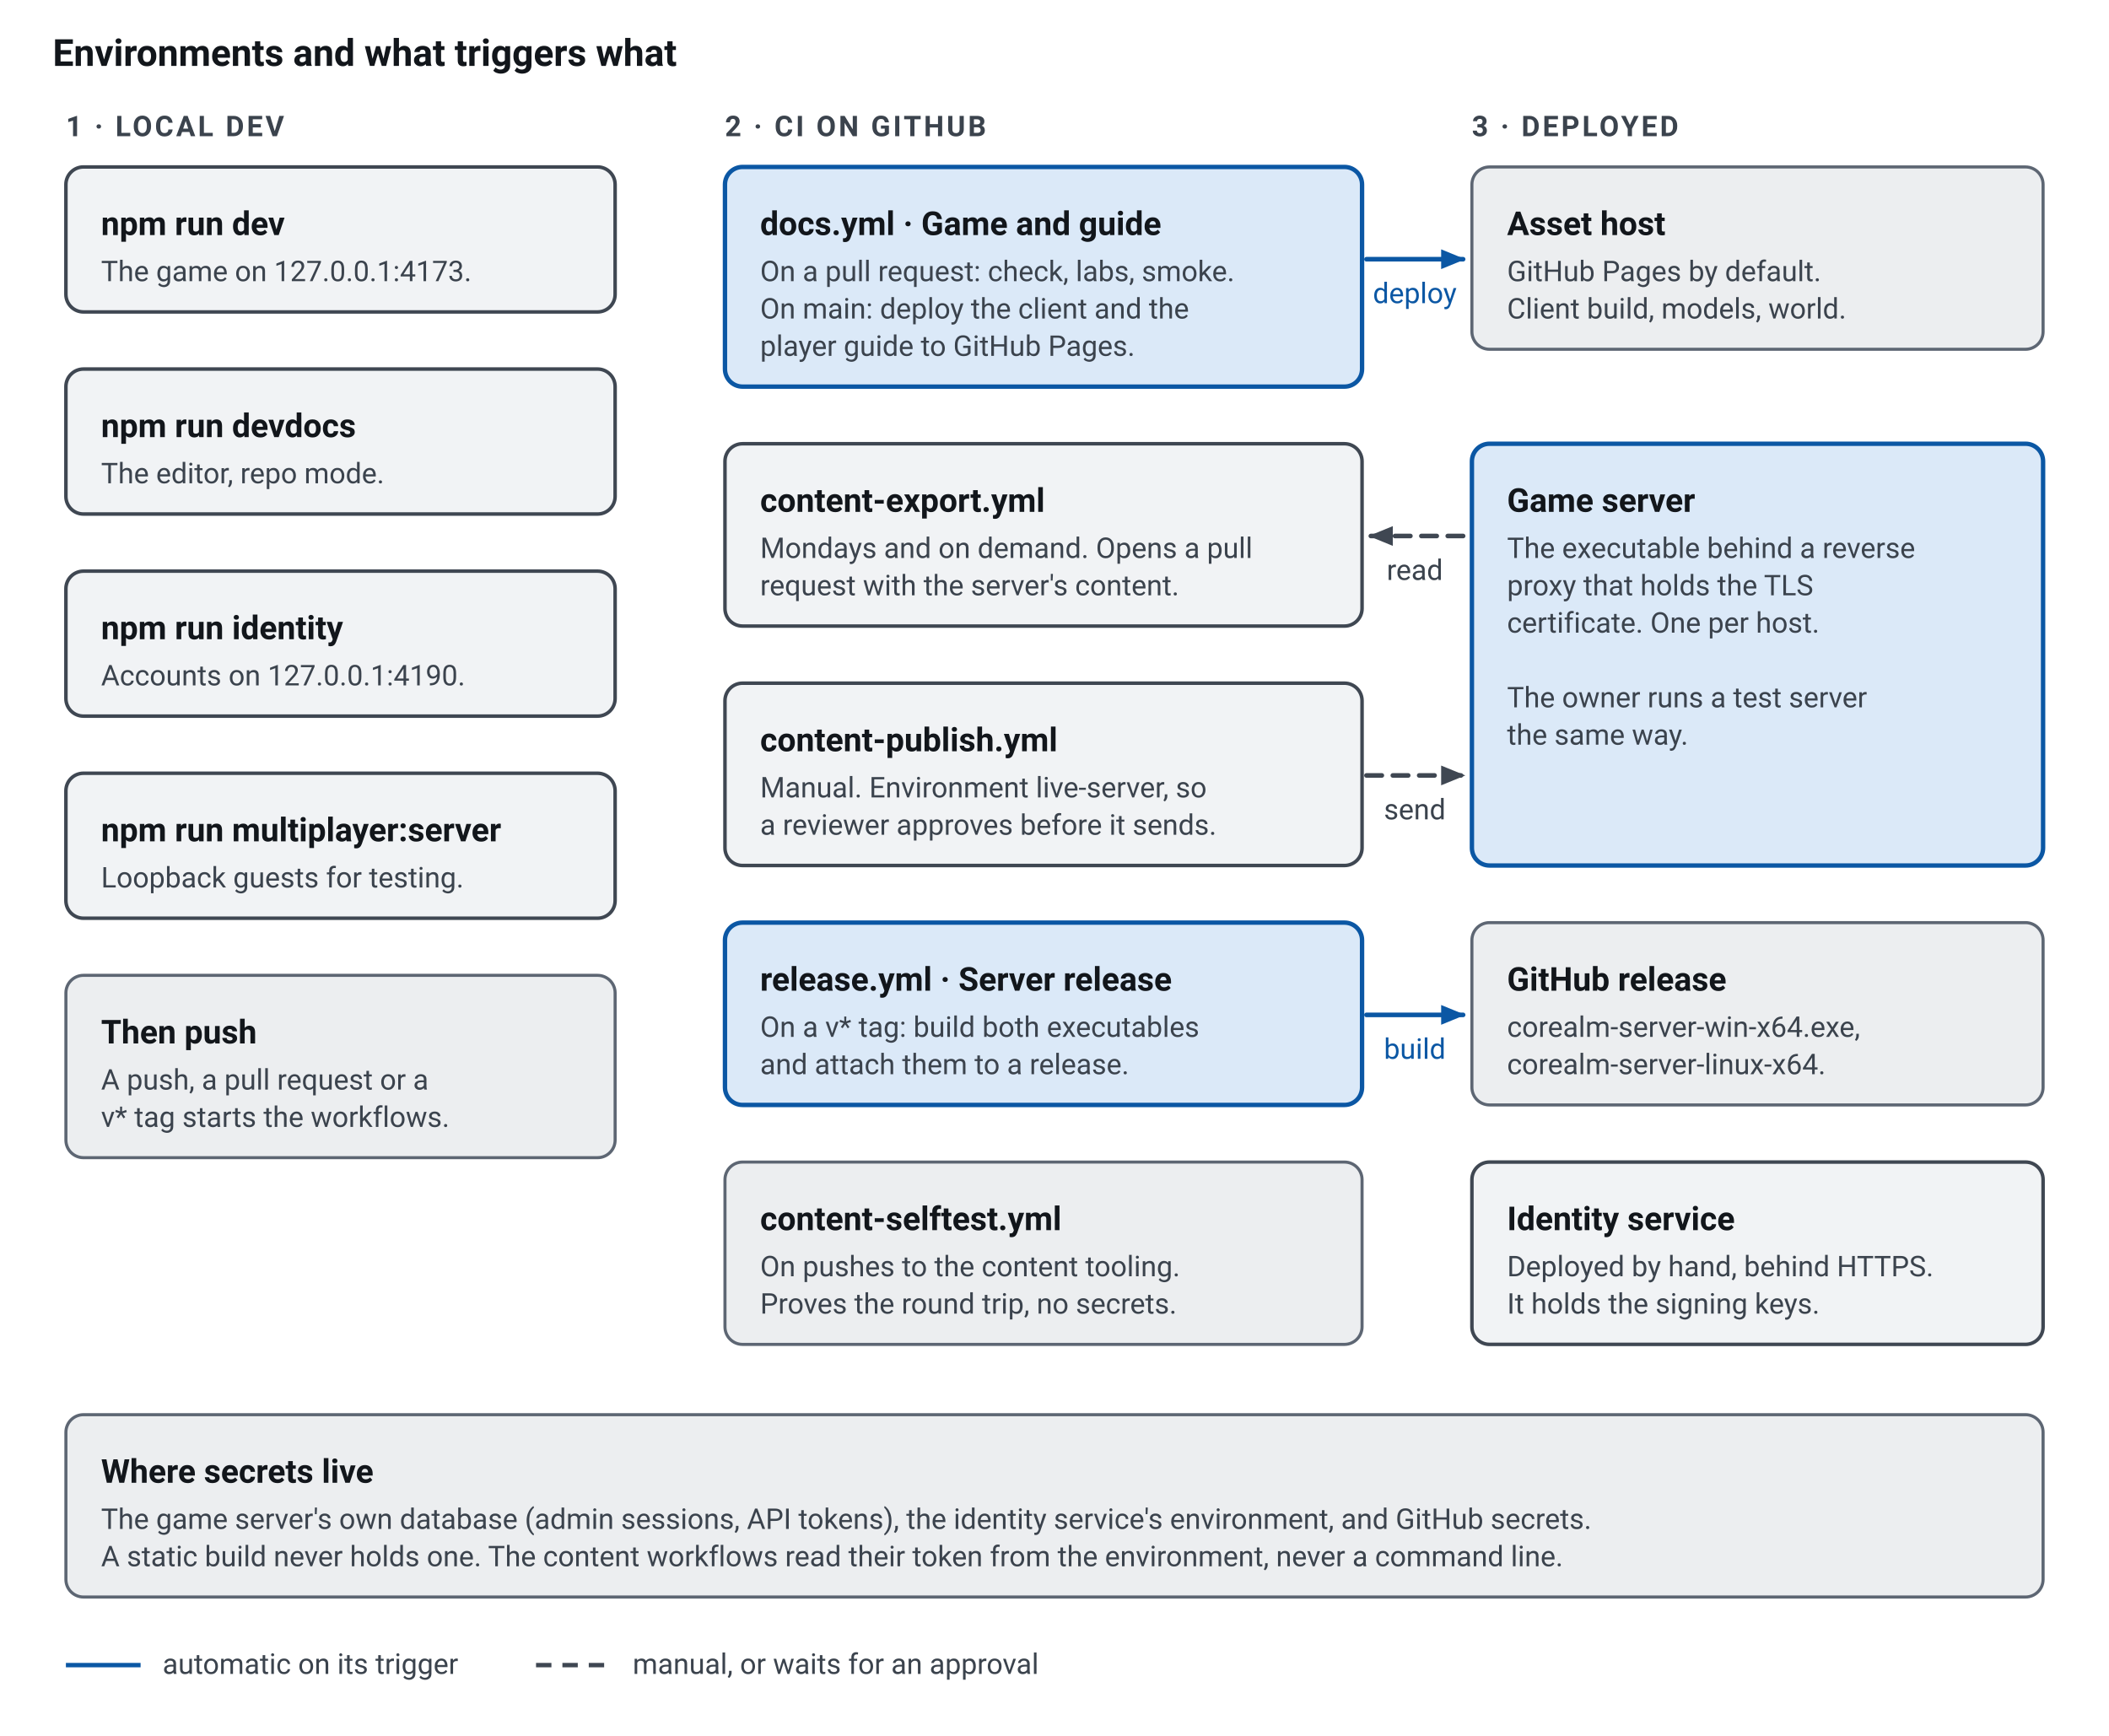
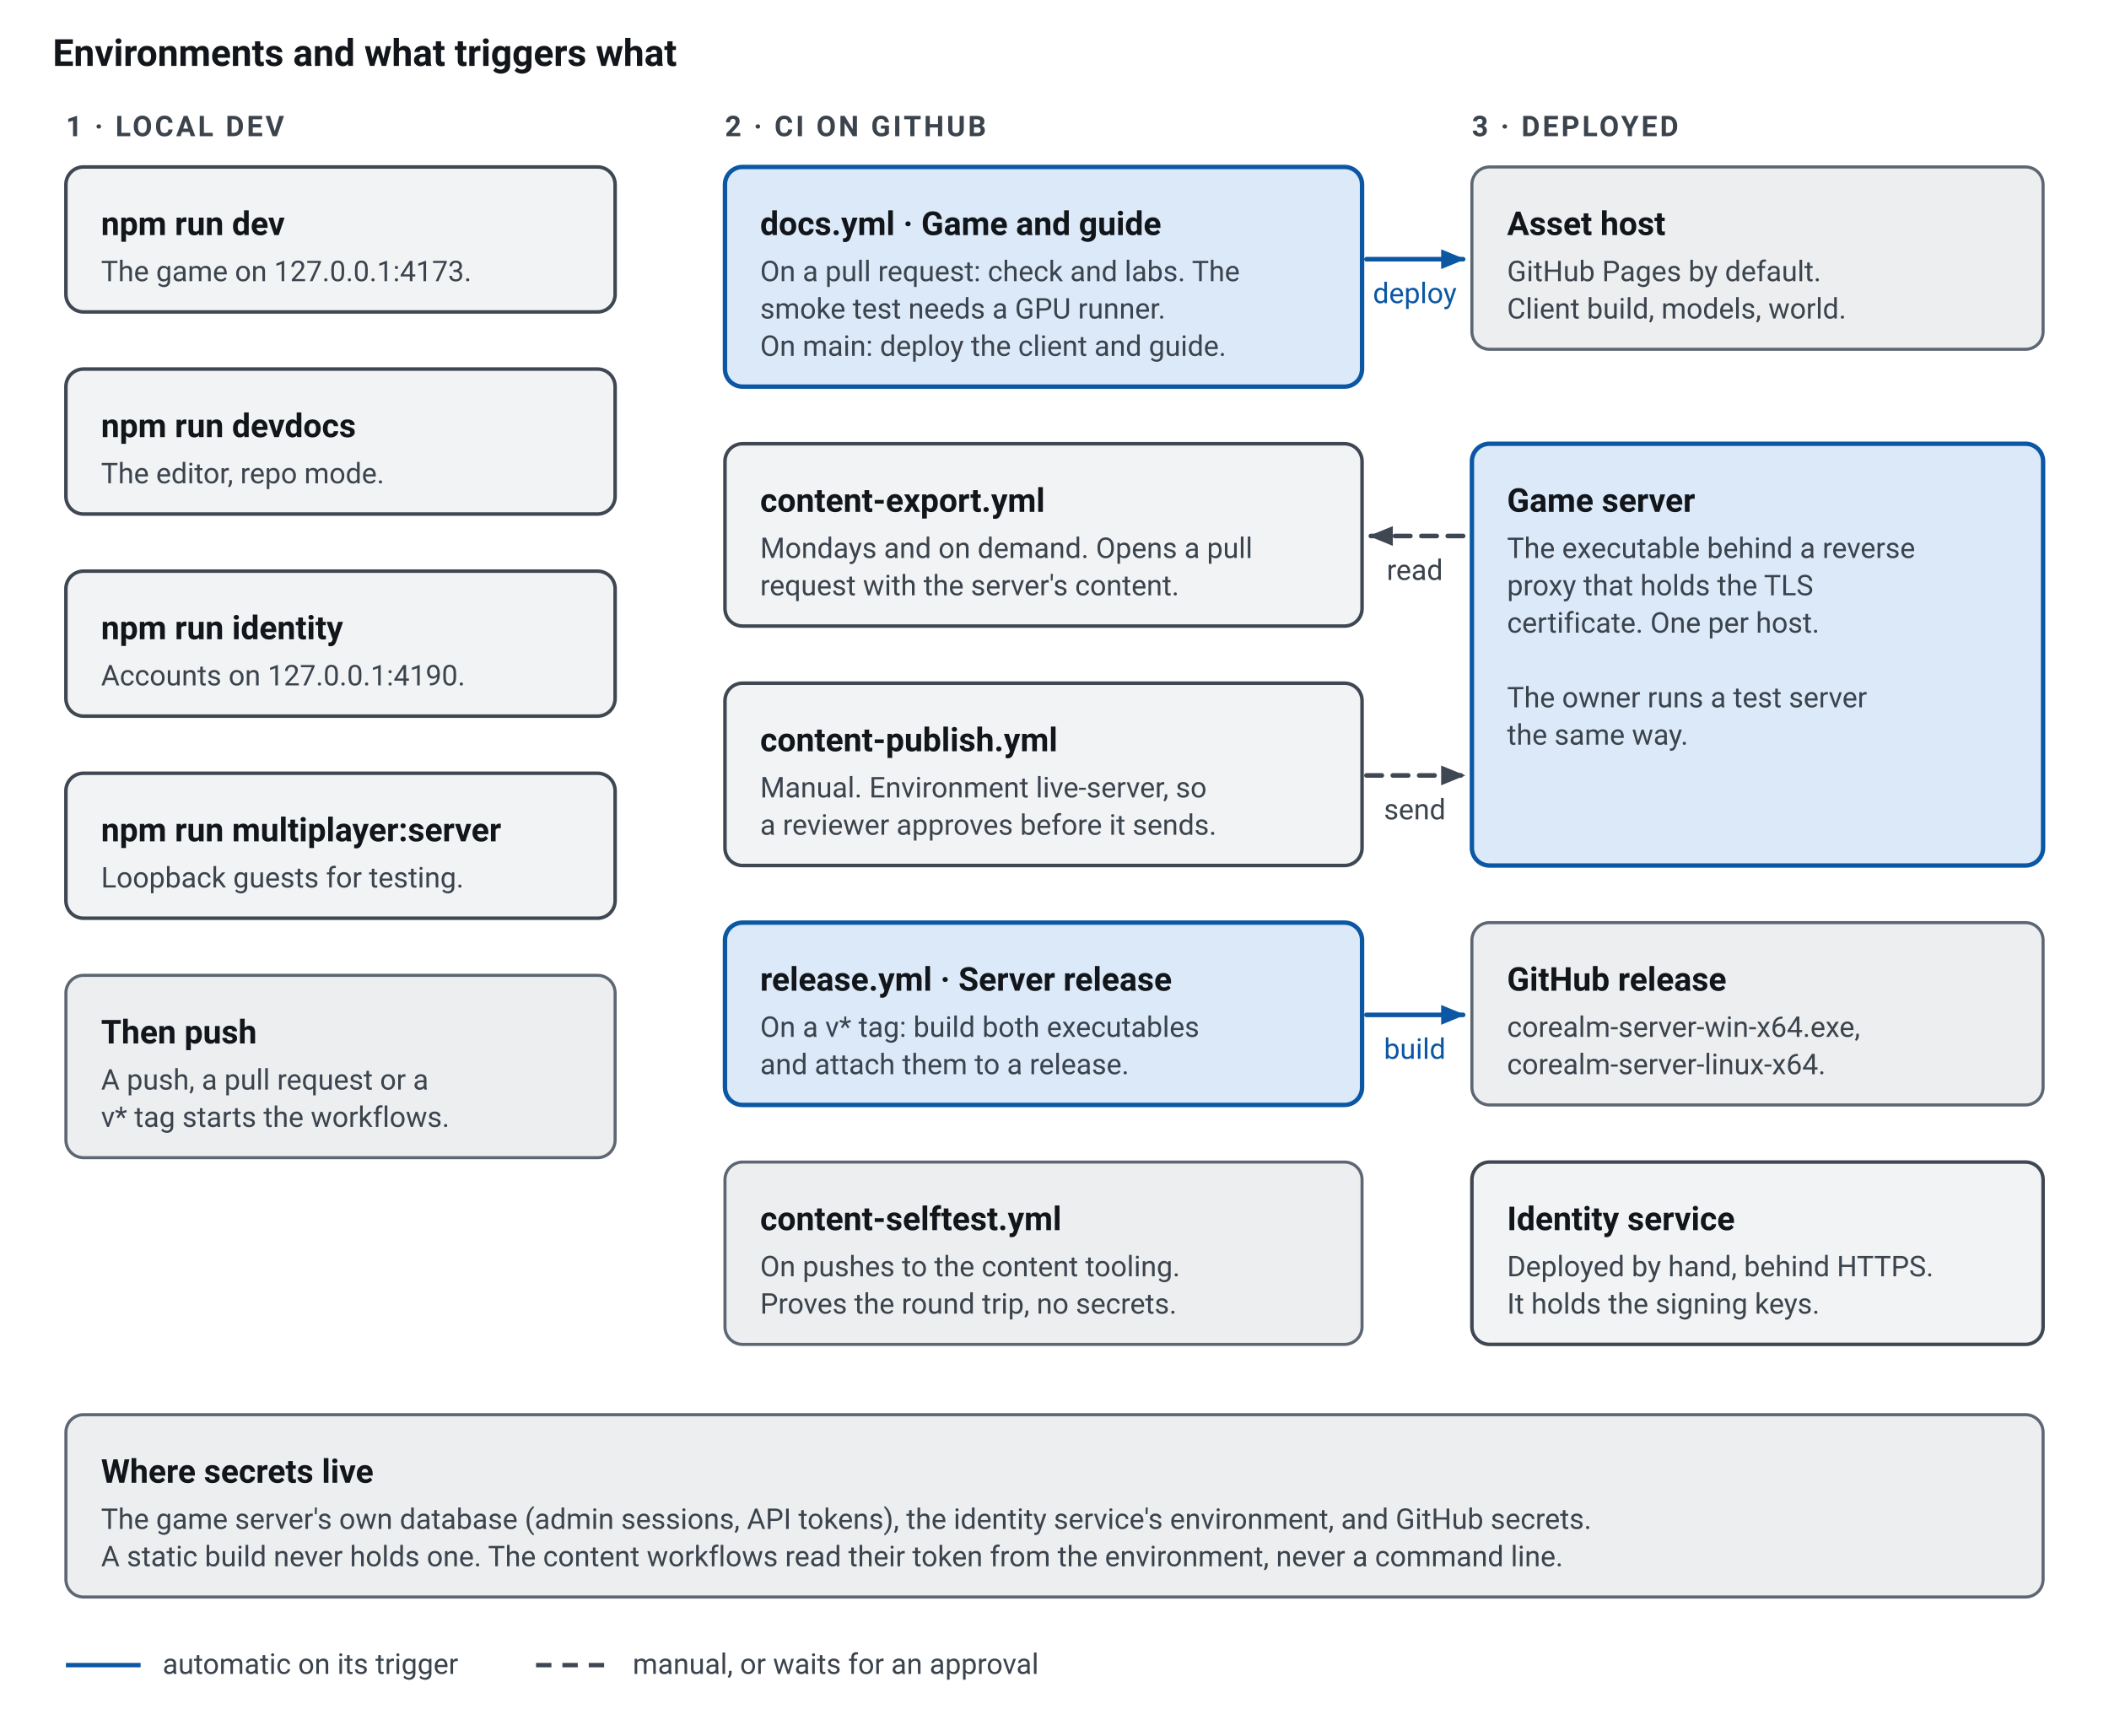
<svg xmlns="http://www.w3.org/2000/svg" viewBox="0 0 960 790" width="960" height="790" role="img" aria-labelledby="pipelines-title pipelines-desc" font-family="system-ui, -apple-system, 'Segoe UI', Roboto, 'Helvetica Neue', Arial, sans-serif">
  <defs>
    <marker id="head-neutral-light" markerWidth="11" markerHeight="9" refX="10" refY="4.5" orient="auto" markerUnits="userSpaceOnUse">
      <path d="M0,0 L11,4.5 L0,9 Z" fill="#3f4752" />
    </marker>
    <marker id="tail-neutral-light" markerWidth="11" markerHeight="9" refX="1" refY="4.5" orient="auto" markerUnits="userSpaceOnUse">
      <path d="M11,0 L0,4.5 L11,9 Z" fill="#3f4752" />
    </marker>
    <marker id="head-accent-light" markerWidth="11" markerHeight="9" refX="10" refY="4.5" orient="auto" markerUnits="userSpaceOnUse">
      <path d="M0,0 L11,4.5 L0,9 Z" fill="#0b57a4" />
    </marker>
    <marker id="tail-accent-light" markerWidth="11" markerHeight="9" refX="1" refY="4.5" orient="auto" markerUnits="userSpaceOnUse">
      <path d="M11,0 L0,4.5 L11,9 Z" fill="#0b57a4" />
    </marker>
    <marker id="head-secondary-light" markerWidth="11" markerHeight="9" refX="10" refY="4.5" orient="auto" markerUnits="userSpaceOnUse">
      <path d="M0,0 L11,4.5 L0,9 Z" fill="#0d6152" />
    </marker>
    <marker id="tail-secondary-light" markerWidth="11" markerHeight="9" refX="1" refY="4.5" orient="auto" markerUnits="userSpaceOnUse">
      <path d="M11,0 L0,4.5 L11,9 Z" fill="#0d6152" />
    </marker>
    <marker id="head-muted-light" markerWidth="11" markerHeight="9" refX="10" refY="4.5" orient="auto" markerUnits="userSpaceOnUse">
      <path d="M0,0 L11,4.5 L0,9 Z" fill="#5d6673" />
    </marker>
    <marker id="tail-muted-light" markerWidth="11" markerHeight="9" refX="1" refY="4.5" orient="auto" markerUnits="userSpaceOnUse">
      <path d="M11,0 L0,4.5 L11,9 Z" fill="#5d6673" />
    </marker>
  </defs>
  <text data-owner="free" x="24" y="30" font-size="17" font-weight="600" fill="#12161b">Environments and what triggers what</text>
  <text data-owner="free" x="30" y="62" font-size="13" font-weight="600" letter-spacing="0.09em" fill="#3b434d">1 · LOCAL DEV</text>
  <text data-owner="free" x="330" y="62" font-size="13" font-weight="600" letter-spacing="0.09em" fill="#3b434d">2 · CI ON GITHUB</text>
  <text data-owner="free" x="670" y="62" font-size="13" font-weight="600" letter-spacing="0.09em" fill="#3b434d">3 · DEPLOYED</text>
  <g>
    <rect data-box="local0" x="30" y="76" width="250" height="66" rx="8" fill="#f1f3f5" stroke="#3f4752" stroke-width="1.6" />
    <text data-owner="local0" x="46" y="107" font-size="15" font-weight="600" fill="#12161b">npm run dev</text>
    <text data-owner="local0" x="46" y="128" font-size="13" fill="#3b434d">The game on 127.0.0.1:4173.</text>
  </g>
  <g>
    <rect data-box="local1" x="30" y="168" width="250" height="66" rx="8" fill="#f1f3f5" stroke="#3f4752" stroke-width="1.6" />
    <text data-owner="local1" x="46" y="199" font-size="15" font-weight="600" fill="#12161b">npm run devdocs</text>
    <text data-owner="local1" x="46" y="220" font-size="13" fill="#3b434d">The editor, repo mode.</text>
  </g>
  <g>
    <rect data-box="local2" x="30" y="260" width="250" height="66" rx="8" fill="#f1f3f5" stroke="#3f4752" stroke-width="1.6" />
    <text data-owner="local2" x="46" y="291" font-size="15" font-weight="600" fill="#12161b">npm run identity</text>
    <text data-owner="local2" x="46" y="312" font-size="13" fill="#3b434d">Accounts on 127.0.0.1:4190.</text>
  </g>
  <g>
    <rect data-box="local3" x="30" y="352" width="250" height="66" rx="8" fill="#f1f3f5" stroke="#3f4752" stroke-width="1.6" />
    <text data-owner="local3" x="46" y="383" font-size="15" font-weight="600" fill="#12161b">npm run multiplayer:server</text>
    <text data-owner="local3" x="46" y="404" font-size="13" fill="#3b434d">Loopback guests for testing.</text>
  </g>
  <g>
    <rect data-box="trigger" x="30" y="444" width="250" height="83" rx="8" fill="#eceef0" stroke="#5d6673" stroke-width="1.4" />
    <text data-owner="trigger" x="46" y="475" font-size="15" font-weight="600" fill="#12161b">Then push</text>
    <text data-owner="trigger" x="46" y="496" font-size="13" fill="#3b434d">A push, a pull request or a</text>
    <text data-owner="trigger" x="46" y="513" font-size="13" fill="#3b434d">v* tag starts the workflows.</text>
  </g>
  <g>
    <rect data-box="docs" x="330" y="76" width="290" height="100" rx="8" fill="#dbe9f8" stroke="#0b57a4" stroke-width="2" />
    <text data-owner="docs" x="346" y="107" font-size="15" font-weight="600" fill="#12161b">docs.yml · Game and guide</text>
-     <text data-owner="docs" x="346" y="128" font-size="13" fill="#3b434d">On a pull request: check, labs, smoke.</text>
-     <text data-owner="docs" x="346" y="145" font-size="13" fill="#3b434d">On main: deploy the client and the</text>
-     <text data-owner="docs" x="346" y="162" font-size="13" fill="#3b434d">player guide to GitHub Pages.</text>
+     <text data-owner="docs" x="346" y="128" font-size="13" fill="#3b434d">On a pull request: check and labs. The</text>
+     <text data-owner="docs" x="346" y="145" font-size="13" fill="#3b434d">smoke test needs a GPU runner.</text>
+     <text data-owner="docs" x="346" y="162" font-size="13" fill="#3b434d">On main: deploy the client and guide.</text>
  </g>
  <g>
    <rect data-box="cexport" x="330" y="202" width="290" height="83" rx="8" fill="#f1f3f5" stroke="#3f4752" stroke-width="1.6" />
    <text data-owner="cexport" x="346" y="233" font-size="15" font-weight="600" fill="#12161b">content-export.yml</text>
    <text data-owner="cexport" x="346" y="254" font-size="13" fill="#3b434d">Mondays and on demand. Opens a pull</text>
    <text data-owner="cexport" x="346" y="271" font-size="13" fill="#3b434d">request with the server's content.</text>
  </g>
  <g>
    <rect data-box="cpublish" x="330" y="311" width="290" height="83" rx="8" fill="#f1f3f5" stroke="#3f4752" stroke-width="1.6" />
    <text data-owner="cpublish" x="346" y="342" font-size="15" font-weight="600" fill="#12161b">content-publish.yml</text>
    <text data-owner="cpublish" x="346" y="363" font-size="13" fill="#3b434d">Manual. Environment live-server, so</text>
    <text data-owner="cpublish" x="346" y="380" font-size="13" fill="#3b434d">a reviewer approves before it sends.</text>
  </g>
  <g>
    <rect data-box="release" x="330" y="420" width="290" height="83" rx="8" fill="#dbe9f8" stroke="#0b57a4" stroke-width="2" />
    <text data-owner="release" x="346" y="451" font-size="15" font-weight="600" fill="#12161b">release.yml · Server release</text>
    <text data-owner="release" x="346" y="472" font-size="13" fill="#3b434d">On a v* tag: build both executables</text>
    <text data-owner="release" x="346" y="489" font-size="13" fill="#3b434d">and attach them to a release.</text>
  </g>
  <g>
    <rect data-box="selftest" x="330" y="529" width="290" height="83" rx="8" fill="#eceef0" stroke="#5d6673" stroke-width="1.4" />
    <text data-owner="selftest" x="346" y="560" font-size="15" font-weight="600" fill="#12161b">content-selftest.yml</text>
    <text data-owner="selftest" x="346" y="581" font-size="13" fill="#3b434d">On pushes to the content tooling.</text>
    <text data-owner="selftest" x="346" y="598" font-size="13" fill="#3b434d">Proves the round trip, no secrets.</text>
  </g>
  <g>
    <rect data-box="assethost" x="670" y="76" width="260" height="83" rx="8" fill="#eceef0" stroke="#5d6673" stroke-width="1.4" />
    <text data-owner="assethost" x="686" y="107" font-size="15" font-weight="600" fill="#12161b">Asset host</text>
    <text data-owner="assethost" x="686" y="128" font-size="13" fill="#3b434d">GitHub Pages by default.</text>
    <text data-owner="assethost" x="686" y="145" font-size="13" fill="#3b434d">Client build, models, world.</text>
  </g>
  <g>
    <rect data-box="gameserver" x="670" y="202" width="260" height="192" rx="8" fill="#dbe9f8" stroke="#0b57a4" stroke-width="2" />
    <text data-owner="gameserver" x="686" y="233" font-size="15" font-weight="600" fill="#12161b">Game server</text>
    <text data-owner="gameserver" x="686" y="254" font-size="13" fill="#3b434d">The executable behind a reverse</text>
    <text data-owner="gameserver" x="686" y="271" font-size="13" fill="#3b434d">proxy that holds the TLS</text>
    <text data-owner="gameserver" x="686" y="288" font-size="13" fill="#3b434d">certificate. One per host.</text>
    <text data-owner="gameserver" x="686" y="322" font-size="13" fill="#3b434d">The owner runs a test server</text>
    <text data-owner="gameserver" x="686" y="339" font-size="13" fill="#3b434d">the same way.</text>
  </g>
  <g>
    <rect data-box="ghrelease" x="670" y="420" width="260" height="83" rx="8" fill="#eceef0" stroke="#5d6673" stroke-width="1.4" />
    <text data-owner="ghrelease" x="686" y="451" font-size="15" font-weight="600" fill="#12161b">GitHub release</text>
    <text data-owner="ghrelease" x="686" y="472" font-size="13" fill="#3b434d">corealm-server-win-x64.exe,</text>
    <text data-owner="ghrelease" x="686" y="489" font-size="13" fill="#3b434d">corealm-server-linux-x64.</text>
  </g>
  <g>
    <rect data-box="identitydeploy" x="670" y="529" width="260" height="83" rx="8" fill="#f1f3f5" stroke="#3f4752" stroke-width="1.6" />
    <text data-owner="identitydeploy" x="686" y="560" font-size="15" font-weight="600" fill="#12161b">Identity service</text>
    <text data-owner="identitydeploy" x="686" y="581" font-size="13" fill="#3b434d">Deployed by hand, behind HTTPS.</text>
    <text data-owner="identitydeploy" x="686" y="598" font-size="13" fill="#3b434d">It holds the signing keys.</text>
  </g>
  <path data-arrow="docs-assets" d="M622,118 H666" fill="none" stroke="#0b57a4" stroke-width="2.1" marker-end="url(#head-accent-light)" stroke-linecap="round" stroke-linejoin="round" />
  <text data-owner="free" x="644" y="138" font-size="13" text-anchor="middle" fill="#0b57a4">deploy</text>
  <path data-arrow="server-export" d="M666,244 H624" fill="none" stroke="#3f4752" stroke-width="2.1" stroke-dasharray="7 5" marker-end="url(#head-neutral-light)" stroke-linecap="round" stroke-linejoin="round" />
  <text data-owner="free" x="644" y="264" font-size="13" text-anchor="middle" fill="#3b434d">read</text>
  <path data-arrow="publish-server" d="M622,353 H666" fill="none" stroke="#3f4752" stroke-width="2.1" stroke-dasharray="7 5" marker-end="url(#head-neutral-light)" stroke-linecap="round" stroke-linejoin="round" />
  <text data-owner="free" x="644" y="373" font-size="13" text-anchor="middle" fill="#3b434d">send</text>
  <path data-arrow="release-gh" d="M622,462 H666" fill="none" stroke="#0b57a4" stroke-width="2.1" marker-end="url(#head-accent-light)" stroke-linecap="round" stroke-linejoin="round" />
  <text data-owner="free" x="644" y="482" font-size="13" text-anchor="middle" fill="#0b57a4">build</text>
  <g>
    <rect data-box="secrets" x="30" y="644" width="900" height="83" rx="8" fill="#eceef0" stroke="#5d6673" stroke-width="1.4" />
    <text data-owner="secrets" x="46" y="675" font-size="15" font-weight="600" fill="#12161b">Where secrets live</text>
    <text data-owner="secrets" x="46" y="696" font-size="13" fill="#3b434d">The game server's own database (admin sessions, API tokens), the identity service's environment, and GitHub secrets.</text>
    <text data-owner="secrets" x="46" y="713" font-size="13" fill="#3b434d">A static build never holds one. The content workflows read their token from the environment, never a command line.</text>
  </g>
  <path d="M30,758 H64" fill="none" stroke="#0b57a4" stroke-width="2" />
  <text data-owner="free" x="74" y="762" font-size="13" fill="#3b434d">automatic on its trigger</text>
  <path d="M244,758 H278" fill="none" stroke="#3f4752" stroke-width="2" stroke-dasharray="7 5" />
  <text data-owner="free" x="288" y="762" font-size="13" fill="#3b434d">manual, or waits for an approval</text>
</svg>
